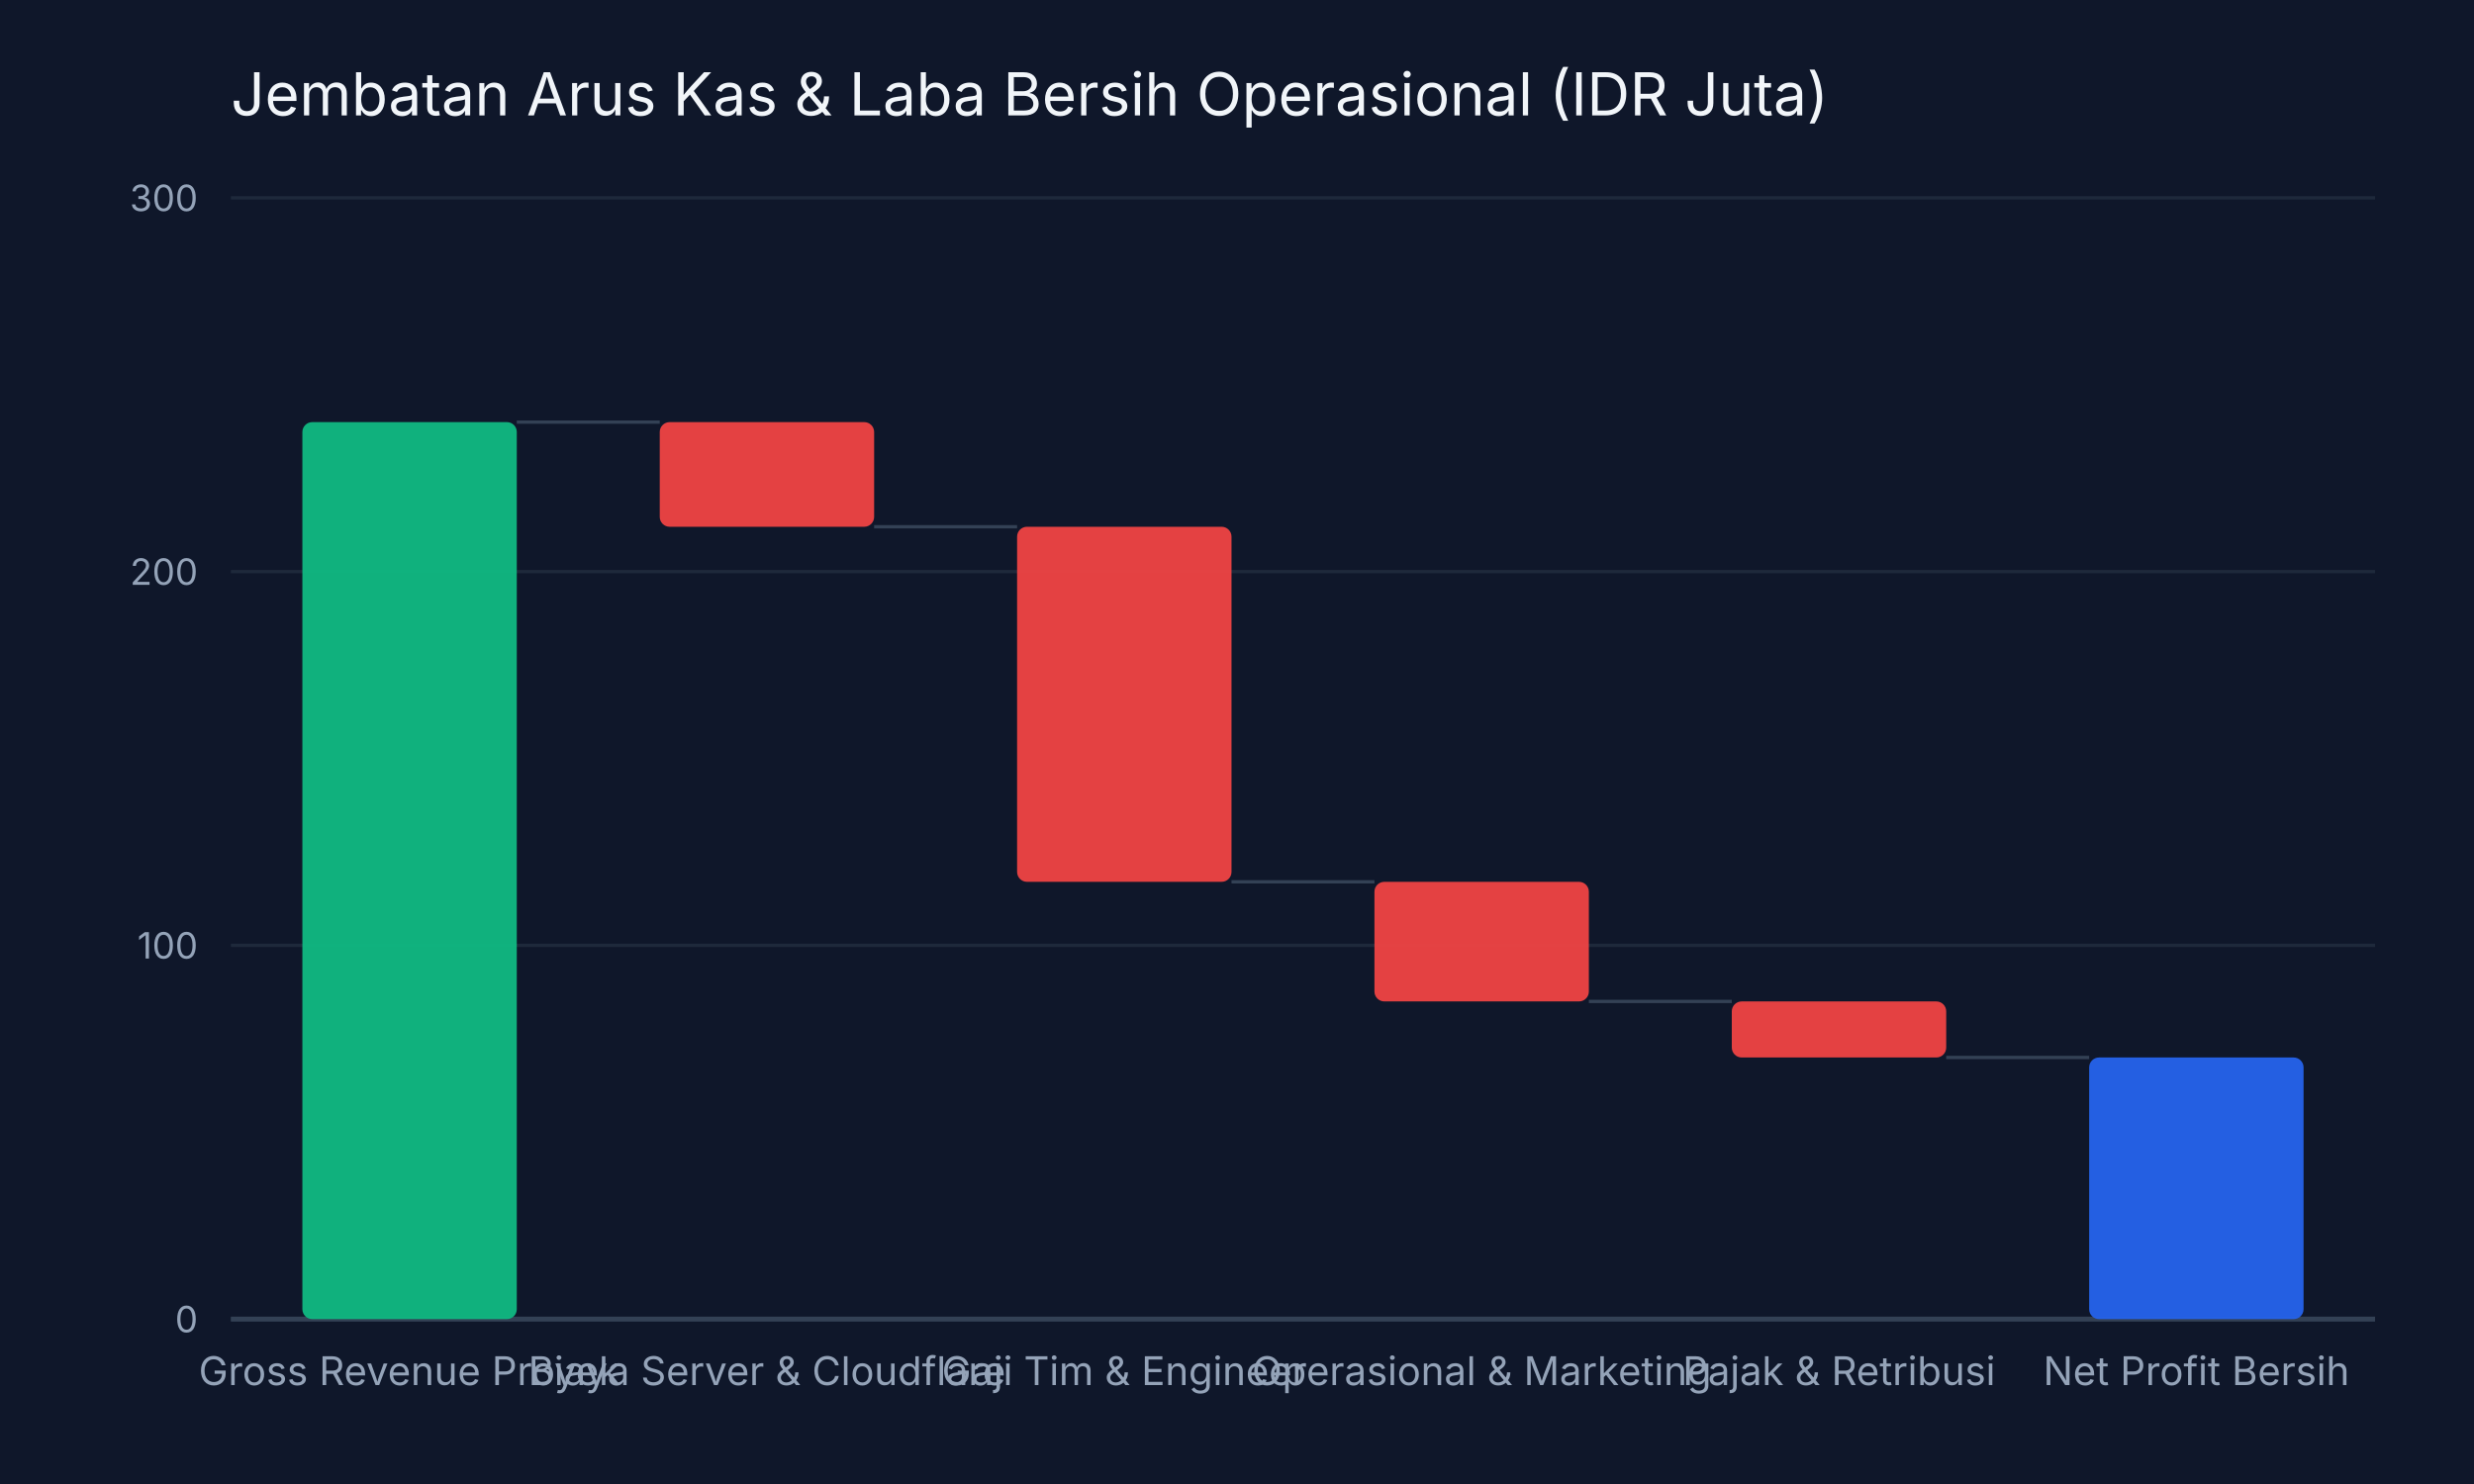
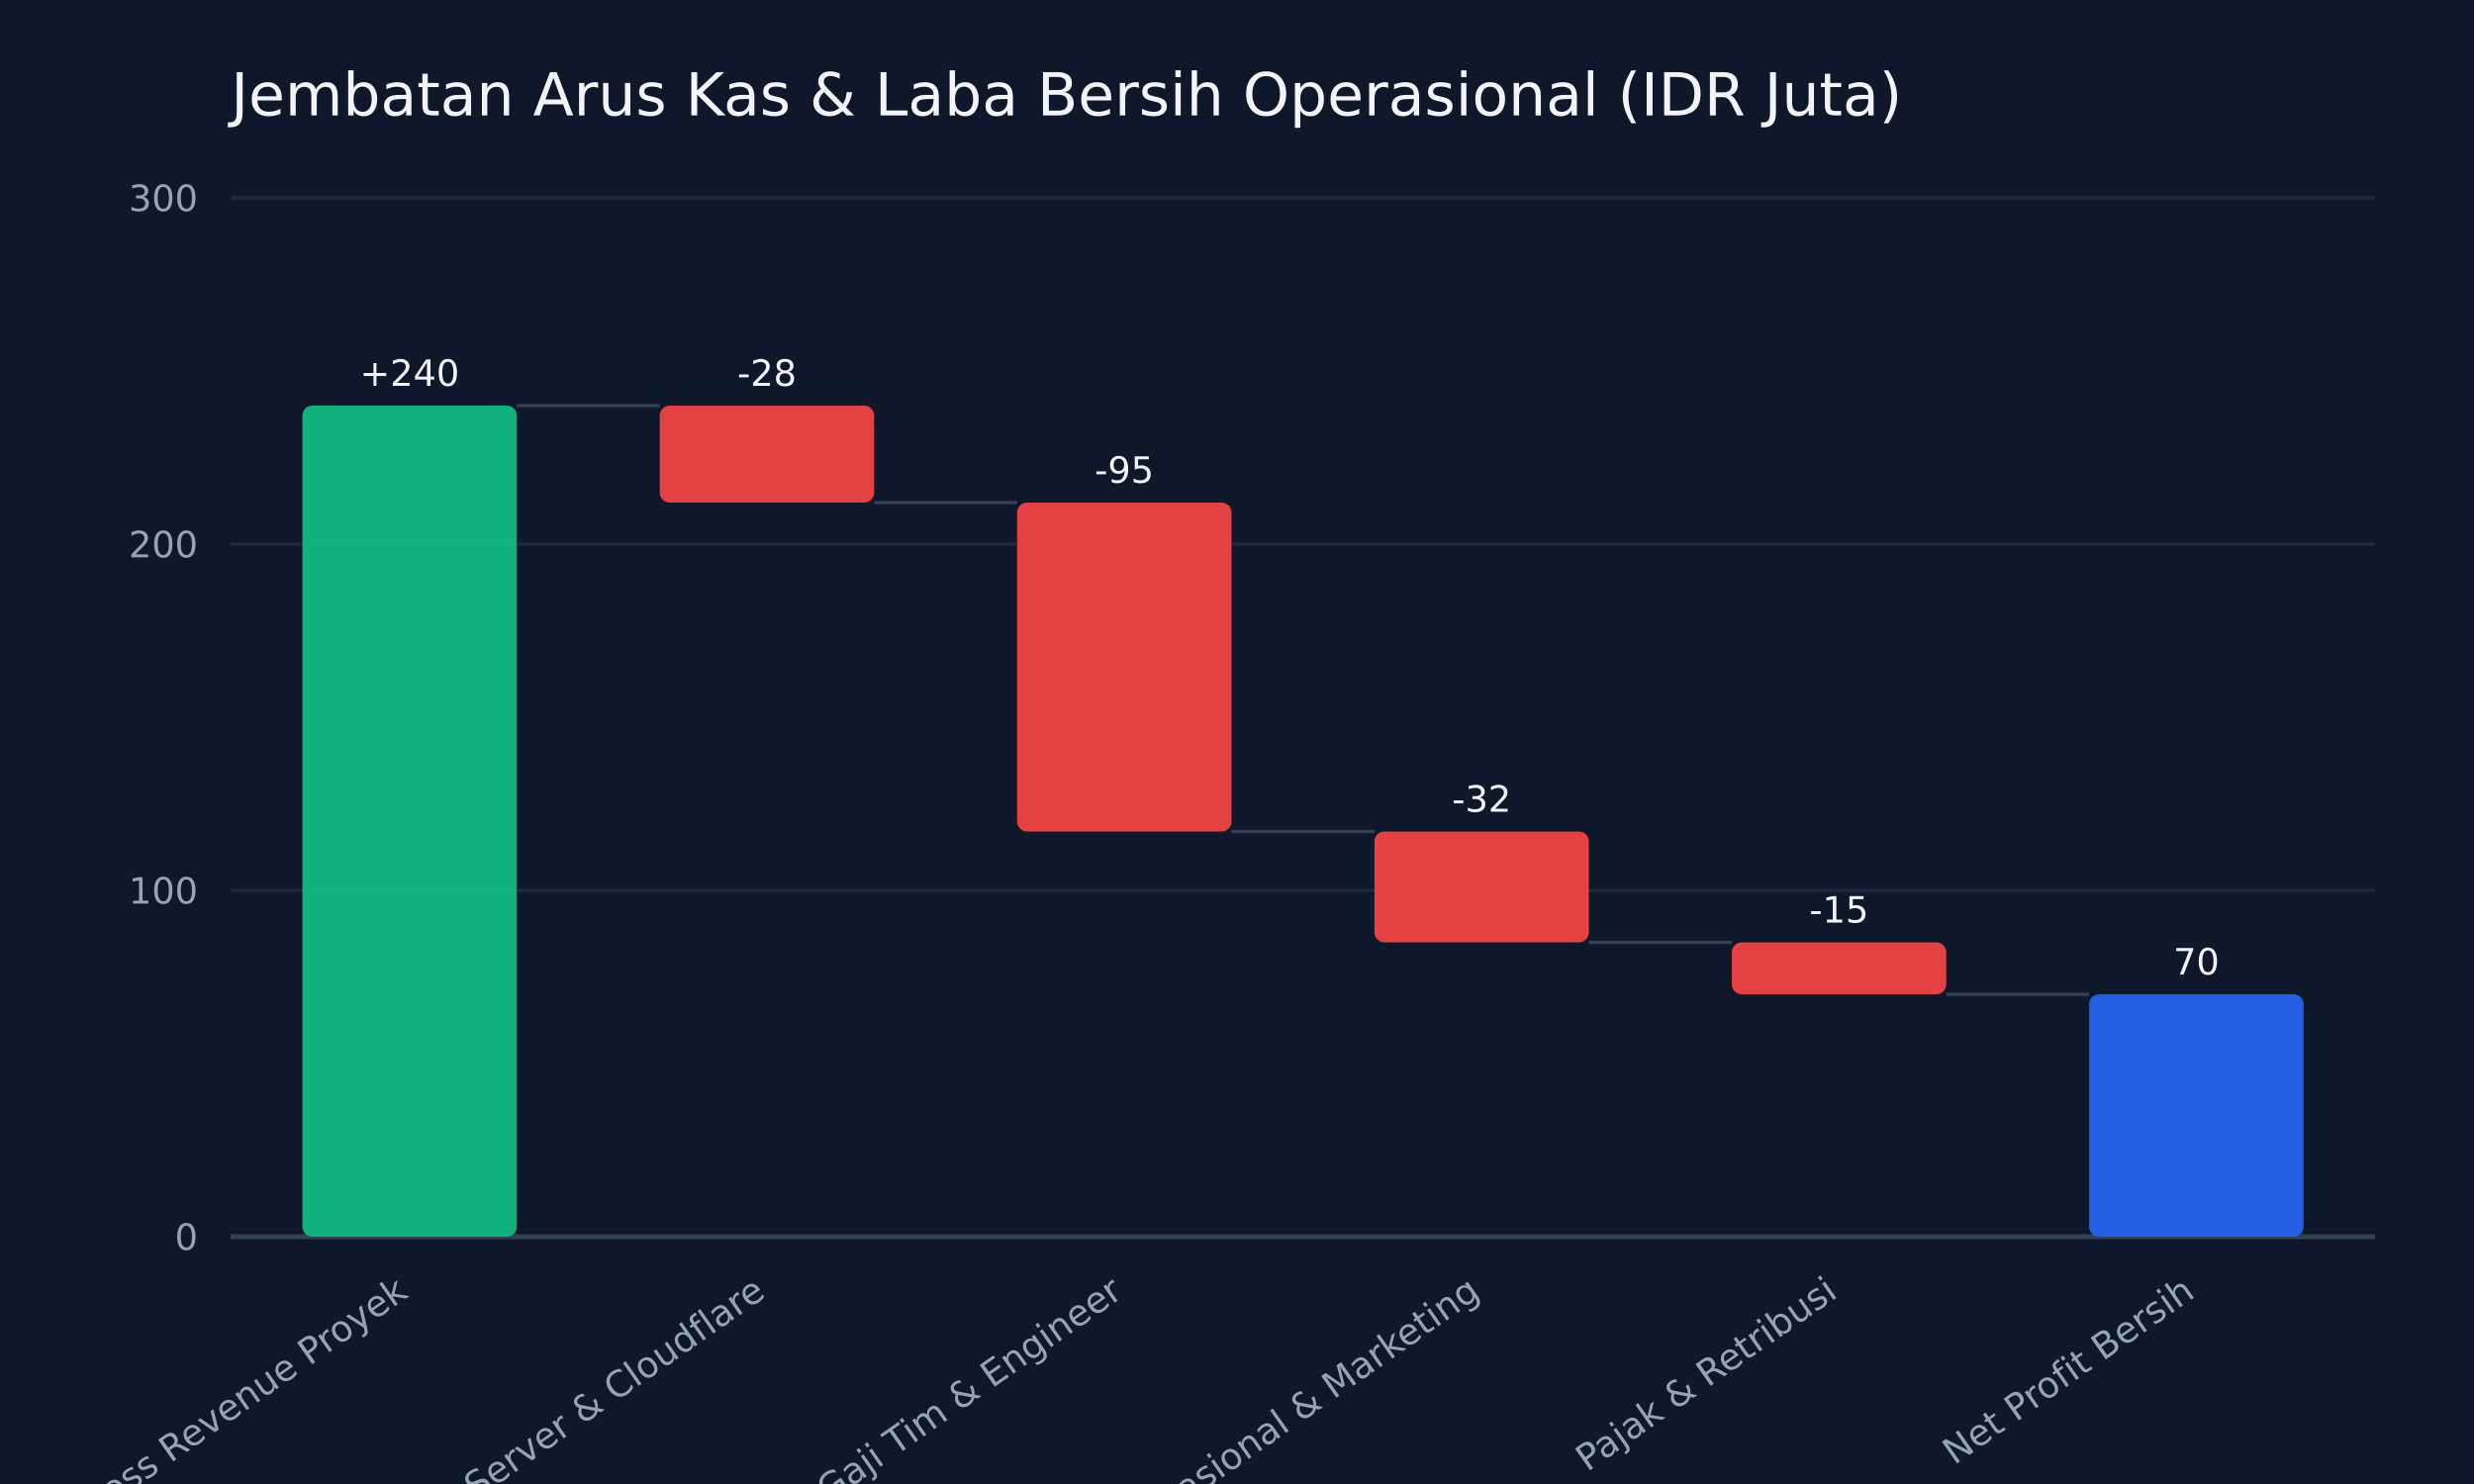
<svg xmlns="http://www.w3.org/2000/svg" width="750" height="450" viewBox="0 0 750 450">
  <rect x="0" y="0" width="750" height="450" fill="#0F172A" />
-   <text x="70" y="35" font-family="Inter, Roboto, Arial, sans-serif" font-size="18" text-anchor="start" fill="#F1F5F9">Jembatan Arus Kas &amp; Laba Bersih Operasional (IDR Juta)</text>
-   <line x1="70" y1="400" x2="720" y2="400" stroke="#1E293B" stroke-width="1" />
-   <text x="60" y="404" font-family="Inter, Roboto, Arial, sans-serif" font-size="11" text-anchor="end" fill="#94A3B8">0</text>
-   <line x1="70" y1="286.667" x2="720" y2="286.667" stroke="#1E293B" stroke-width="1" />
-   <text x="60" y="290.667" font-family="Inter, Roboto, Arial, sans-serif" font-size="11" text-anchor="end" fill="#94A3B8">100</text>
-   <line x1="70" y1="173.333" x2="720" y2="173.333" stroke="#1E293B" stroke-width="1" />
-   <text x="60" y="177.333" font-family="Inter, Roboto, Arial, sans-serif" font-size="11" text-anchor="end" fill="#94A3B8">200</text>
+   <text x="70" y="35" font-family="'DejaVu Sans', sans-serif" font-size="18" text-anchor="start" fill="#F1F5F9">Jembatan Arus Kas &amp; Laba Bersih Operasional (IDR Juta)</text>
+   <line x1="70" y1="375" x2="720" y2="375" stroke="#1E293B" stroke-width="1" />
+   <text x="60" y="379" font-family="'DejaVu Sans', sans-serif" font-size="11" text-anchor="end" fill="#94A3B8">0</text>
+   <line x1="70" y1="270" x2="720" y2="270" stroke="#1E293B" stroke-width="1" />
+   <text x="60" y="274" font-family="'DejaVu Sans', sans-serif" font-size="11" text-anchor="end" fill="#94A3B8">100</text>
+   <line x1="70" y1="165" x2="720" y2="165" stroke="#1E293B" stroke-width="1" />
+   <text x="60" y="169" font-family="'DejaVu Sans', sans-serif" font-size="11" text-anchor="end" fill="#94A3B8">200</text>
  <line x1="70" y1="60" x2="720" y2="60" stroke="#1E293B" stroke-width="1" />
-   <text x="60" y="64" font-family="Inter, Roboto, Arial, sans-serif" font-size="11" text-anchor="end" fill="#94A3B8">300</text>
-   <text x="124.167" y="420" font-family="Inter, Roboto, Arial, sans-serif" font-size="12" text-anchor="middle" fill="#94A3B8">Gross Revenue Proyek</text>
-   <text x="232.5" y="420" font-family="Inter, Roboto, Arial, sans-serif" font-size="12" text-anchor="middle" fill="#94A3B8">Biaya Server &amp; Cloudflare</text>
-   <text x="340.833" y="420" font-family="Inter, Roboto, Arial, sans-serif" font-size="12" text-anchor="middle" fill="#94A3B8">Gaji Tim &amp; Engineer</text>
-   <text x="449.167" y="420" font-family="Inter, Roboto, Arial, sans-serif" font-size="12" text-anchor="middle" fill="#94A3B8">Operasional &amp; Marketing</text>
-   <text x="557.5" y="420" font-family="Inter, Roboto, Arial, sans-serif" font-size="12" text-anchor="middle" fill="#94A3B8">Pajak &amp; Retribusi</text>
-   <text x="665.833" y="420" font-family="Inter, Roboto, Arial, sans-serif" font-size="12" text-anchor="middle" fill="#94A3B8">Net Profit Bersih</text>
-   <line x1="70" y1="400" x2="720" y2="400" stroke="#334155" stroke-width="1.5" />
-   <rect x="91.667" y="128" width="65" height="272" rx="3" ry="3" fill="#10B981" fill-opacity="0.95" />
-   <line x1="156.667" y1="128" x2="200" y2="128" stroke="#334155" stroke-width="1" />
-   <rect x="200" y="128" width="65" height="31.733" rx="3" ry="3" fill="#EF4444" fill-opacity="0.95" />
-   <line x1="265" y1="159.733" x2="308.333" y2="159.733" stroke="#334155" stroke-width="1" />
-   <rect x="308.333" y="159.733" width="65" height="107.667" rx="3" ry="3" fill="#EF4444" fill-opacity="0.95" />
-   <line x1="373.333" y1="267.4" x2="416.667" y2="267.4" stroke="#334155" stroke-width="1" />
-   <rect x="416.667" y="267.4" width="65" height="36.267" rx="3" ry="3" fill="#EF4444" fill-opacity="0.95" />
-   <line x1="481.667" y1="303.667" x2="525" y2="303.667" stroke="#334155" stroke-width="1" />
-   <rect x="525" y="303.667" width="65" height="17" rx="3" ry="3" fill="#EF4444" fill-opacity="0.95" />
-   <line x1="590" y1="320.667" x2="633.333" y2="320.667" stroke="#334155" stroke-width="1" />
-   <rect x="633.333" y="320.667" width="65" height="79.333" rx="3" ry="3" fill="#2563EB" fill-opacity="0.95" />
+   <text x="60" y="64" font-family="'DejaVu Sans', sans-serif" font-size="11" text-anchor="end" fill="#94A3B8">300</text>
+   <text x="124.167" y="393" font-family="'DejaVu Sans', sans-serif" font-size="11" text-anchor="end" transform="rotate(-35, 124.167, 393)" fill="#94A3B8">Gross Revenue Proyek</text>
+   <text x="232.5" y="393" font-family="'DejaVu Sans', sans-serif" font-size="11" text-anchor="end" transform="rotate(-35, 232.5, 393)" fill="#94A3B8">Biaya Server &amp; Cloudflare</text>
+   <text x="340.833" y="393" font-family="'DejaVu Sans', sans-serif" font-size="11" text-anchor="end" transform="rotate(-35, 340.833, 393)" fill="#94A3B8">Gaji Tim &amp; Engineer</text>
+   <text x="449.167" y="393" font-family="'DejaVu Sans', sans-serif" font-size="11" text-anchor="end" transform="rotate(-35, 449.167, 393)" fill="#94A3B8">Operasional &amp; Marketing</text>
+   <text x="557.5" y="393" font-family="'DejaVu Sans', sans-serif" font-size="11" text-anchor="end" transform="rotate(-35, 557.5, 393)" fill="#94A3B8">Pajak &amp; Retribusi</text>
+   <text x="665.833" y="393" font-family="'DejaVu Sans', sans-serif" font-size="11" text-anchor="end" transform="rotate(-35, 665.833, 393)" fill="#94A3B8">Net Profit Bersih</text>
+   <line x1="70" y1="375" x2="720" y2="375" stroke="#334155" stroke-width="1.5" />
+   <rect x="91.667" y="123" width="65" height="252" rx="3" ry="3" fill="#10B981" fill-opacity="0.95" />
+   <text x="124.167" y="117" font-family="'DejaVu Sans', sans-serif" font-size="11" text-anchor="middle" fill="#F1F5F9">+240</text>
+   <line x1="156.667" y1="123" x2="200" y2="123" stroke="#334155" stroke-width="1" />
+   <rect x="200" y="123" width="65" height="29.4" rx="3" ry="3" fill="#EF4444" fill-opacity="0.95" />
+   <text x="232.5" y="117" font-family="'DejaVu Sans', sans-serif" font-size="11" text-anchor="middle" fill="#F1F5F9">-28</text>
+   <line x1="265" y1="152.4" x2="308.333" y2="152.4" stroke="#334155" stroke-width="1" />
+   <rect x="308.333" y="152.4" width="65" height="99.75" rx="3" ry="3" fill="#EF4444" fill-opacity="0.95" />
+   <text x="340.833" y="146.4" font-family="'DejaVu Sans', sans-serif" font-size="11" text-anchor="middle" fill="#F1F5F9">-95</text>
+   <line x1="373.333" y1="252.15" x2="416.667" y2="252.15" stroke="#334155" stroke-width="1" />
+   <rect x="416.667" y="252.15" width="65" height="33.6" rx="3" ry="3" fill="#EF4444" fill-opacity="0.95" />
+   <text x="449.167" y="246.15" font-family="'DejaVu Sans', sans-serif" font-size="11" text-anchor="middle" fill="#F1F5F9">-32</text>
+   <line x1="481.667" y1="285.75" x2="525" y2="285.75" stroke="#334155" stroke-width="1" />
+   <rect x="525" y="285.75" width="65" height="15.75" rx="3" ry="3" fill="#EF4444" fill-opacity="0.95" />
+   <text x="557.5" y="279.75" font-family="'DejaVu Sans', sans-serif" font-size="11" text-anchor="middle" fill="#F1F5F9">-15</text>
+   <line x1="590" y1="301.5" x2="633.333" y2="301.5" stroke="#334155" stroke-width="1" />
+   <rect x="633.333" y="301.5" width="65" height="73.5" rx="3" ry="3" fill="#2563EB" fill-opacity="0.95" />
+   <text x="665.833" y="295.5" font-family="'DejaVu Sans', sans-serif" font-size="11" text-anchor="middle" fill="#F1F5F9">70</text>
</svg>
